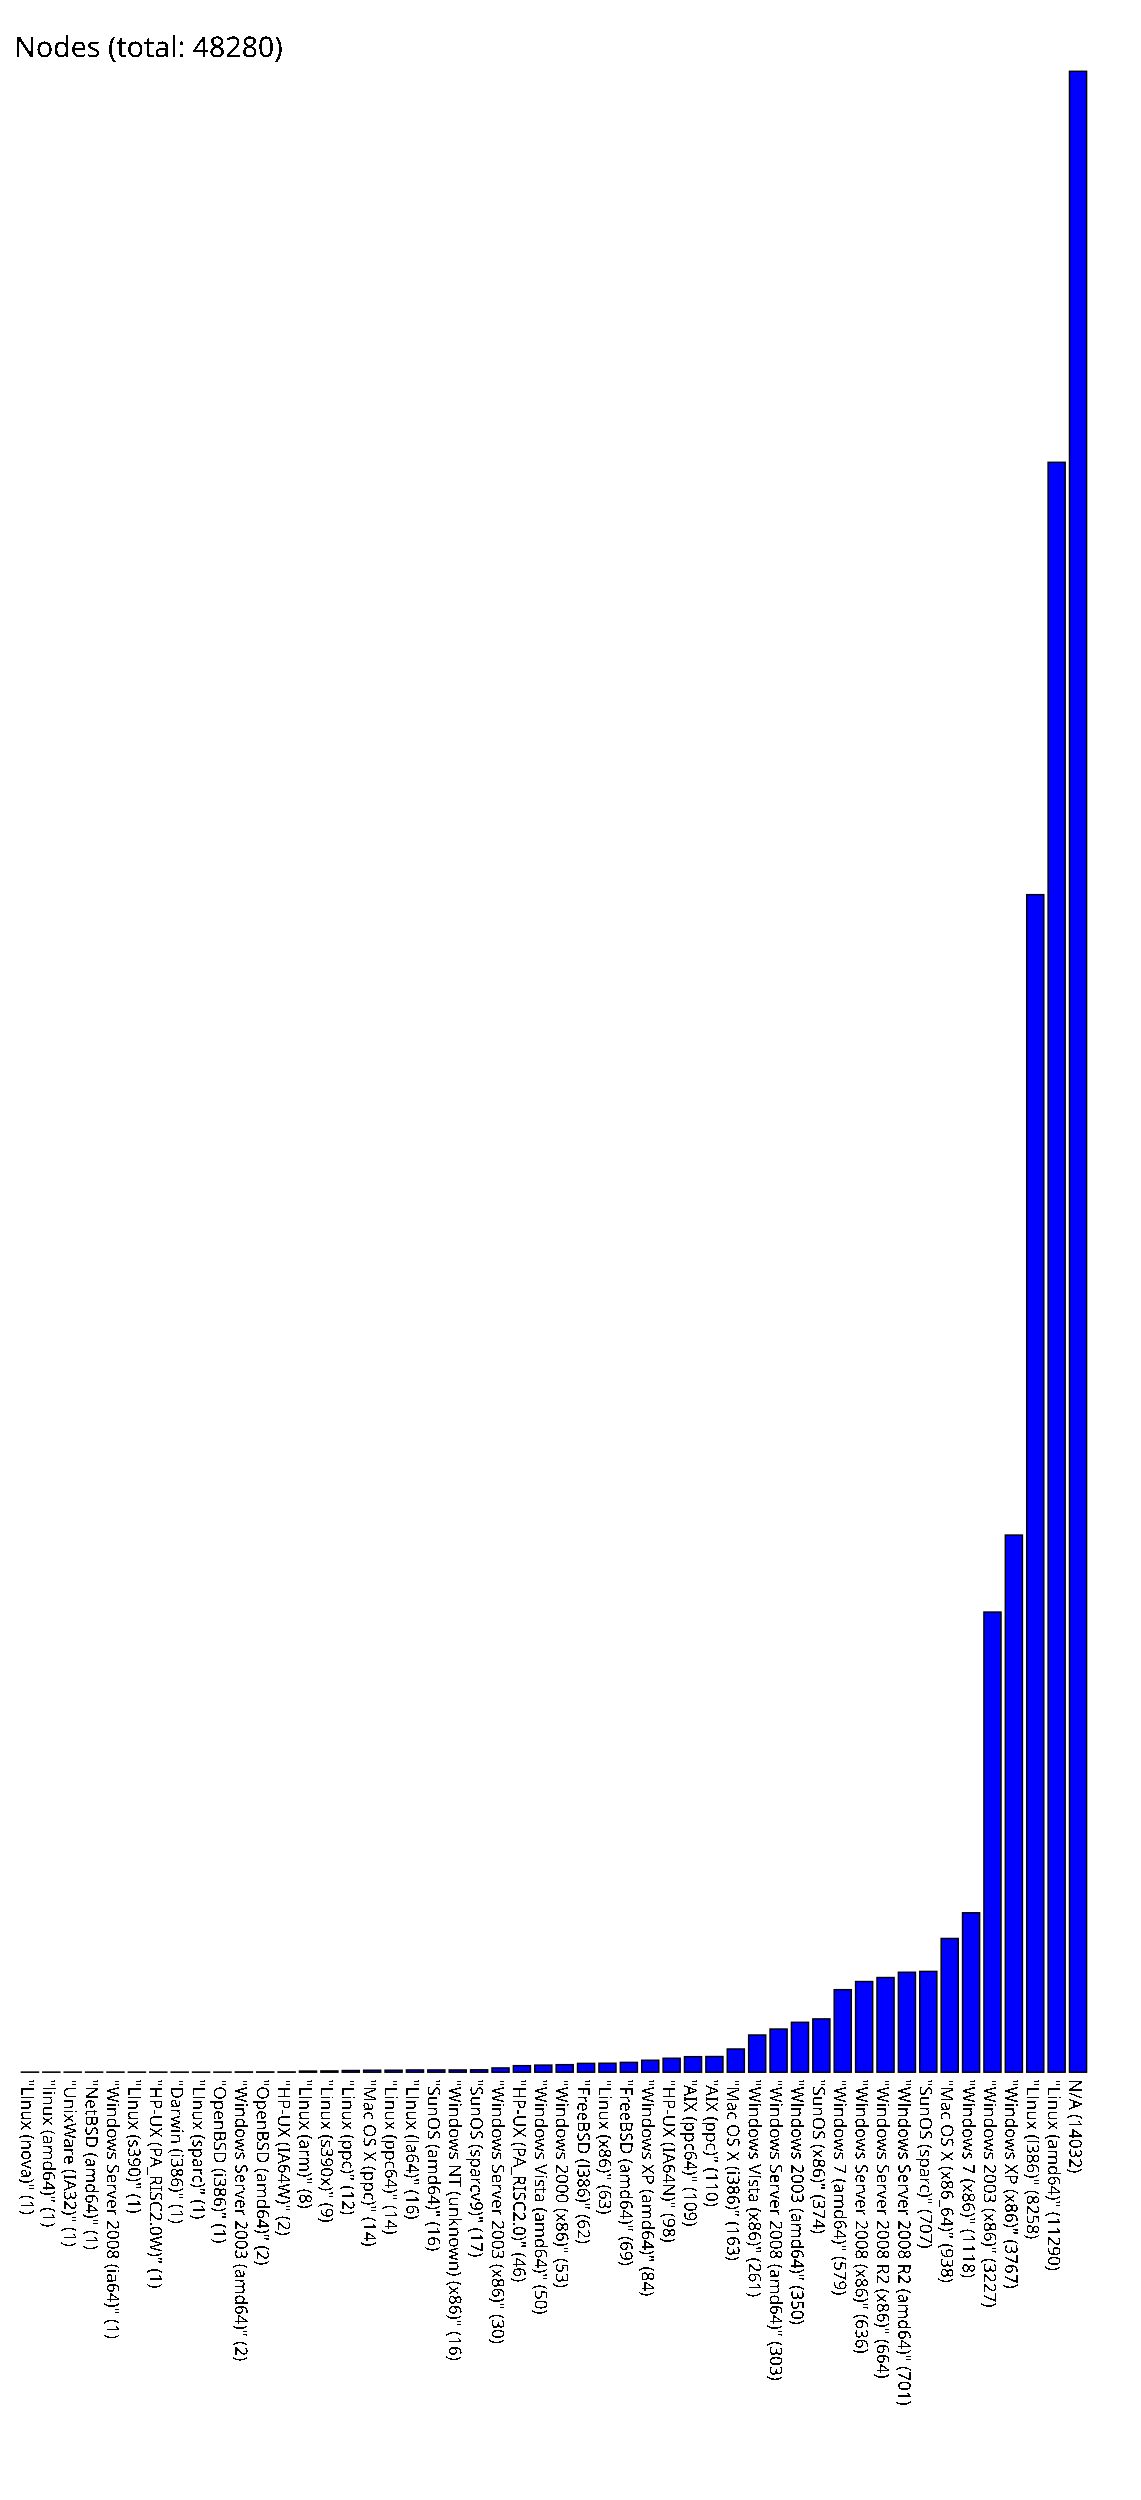
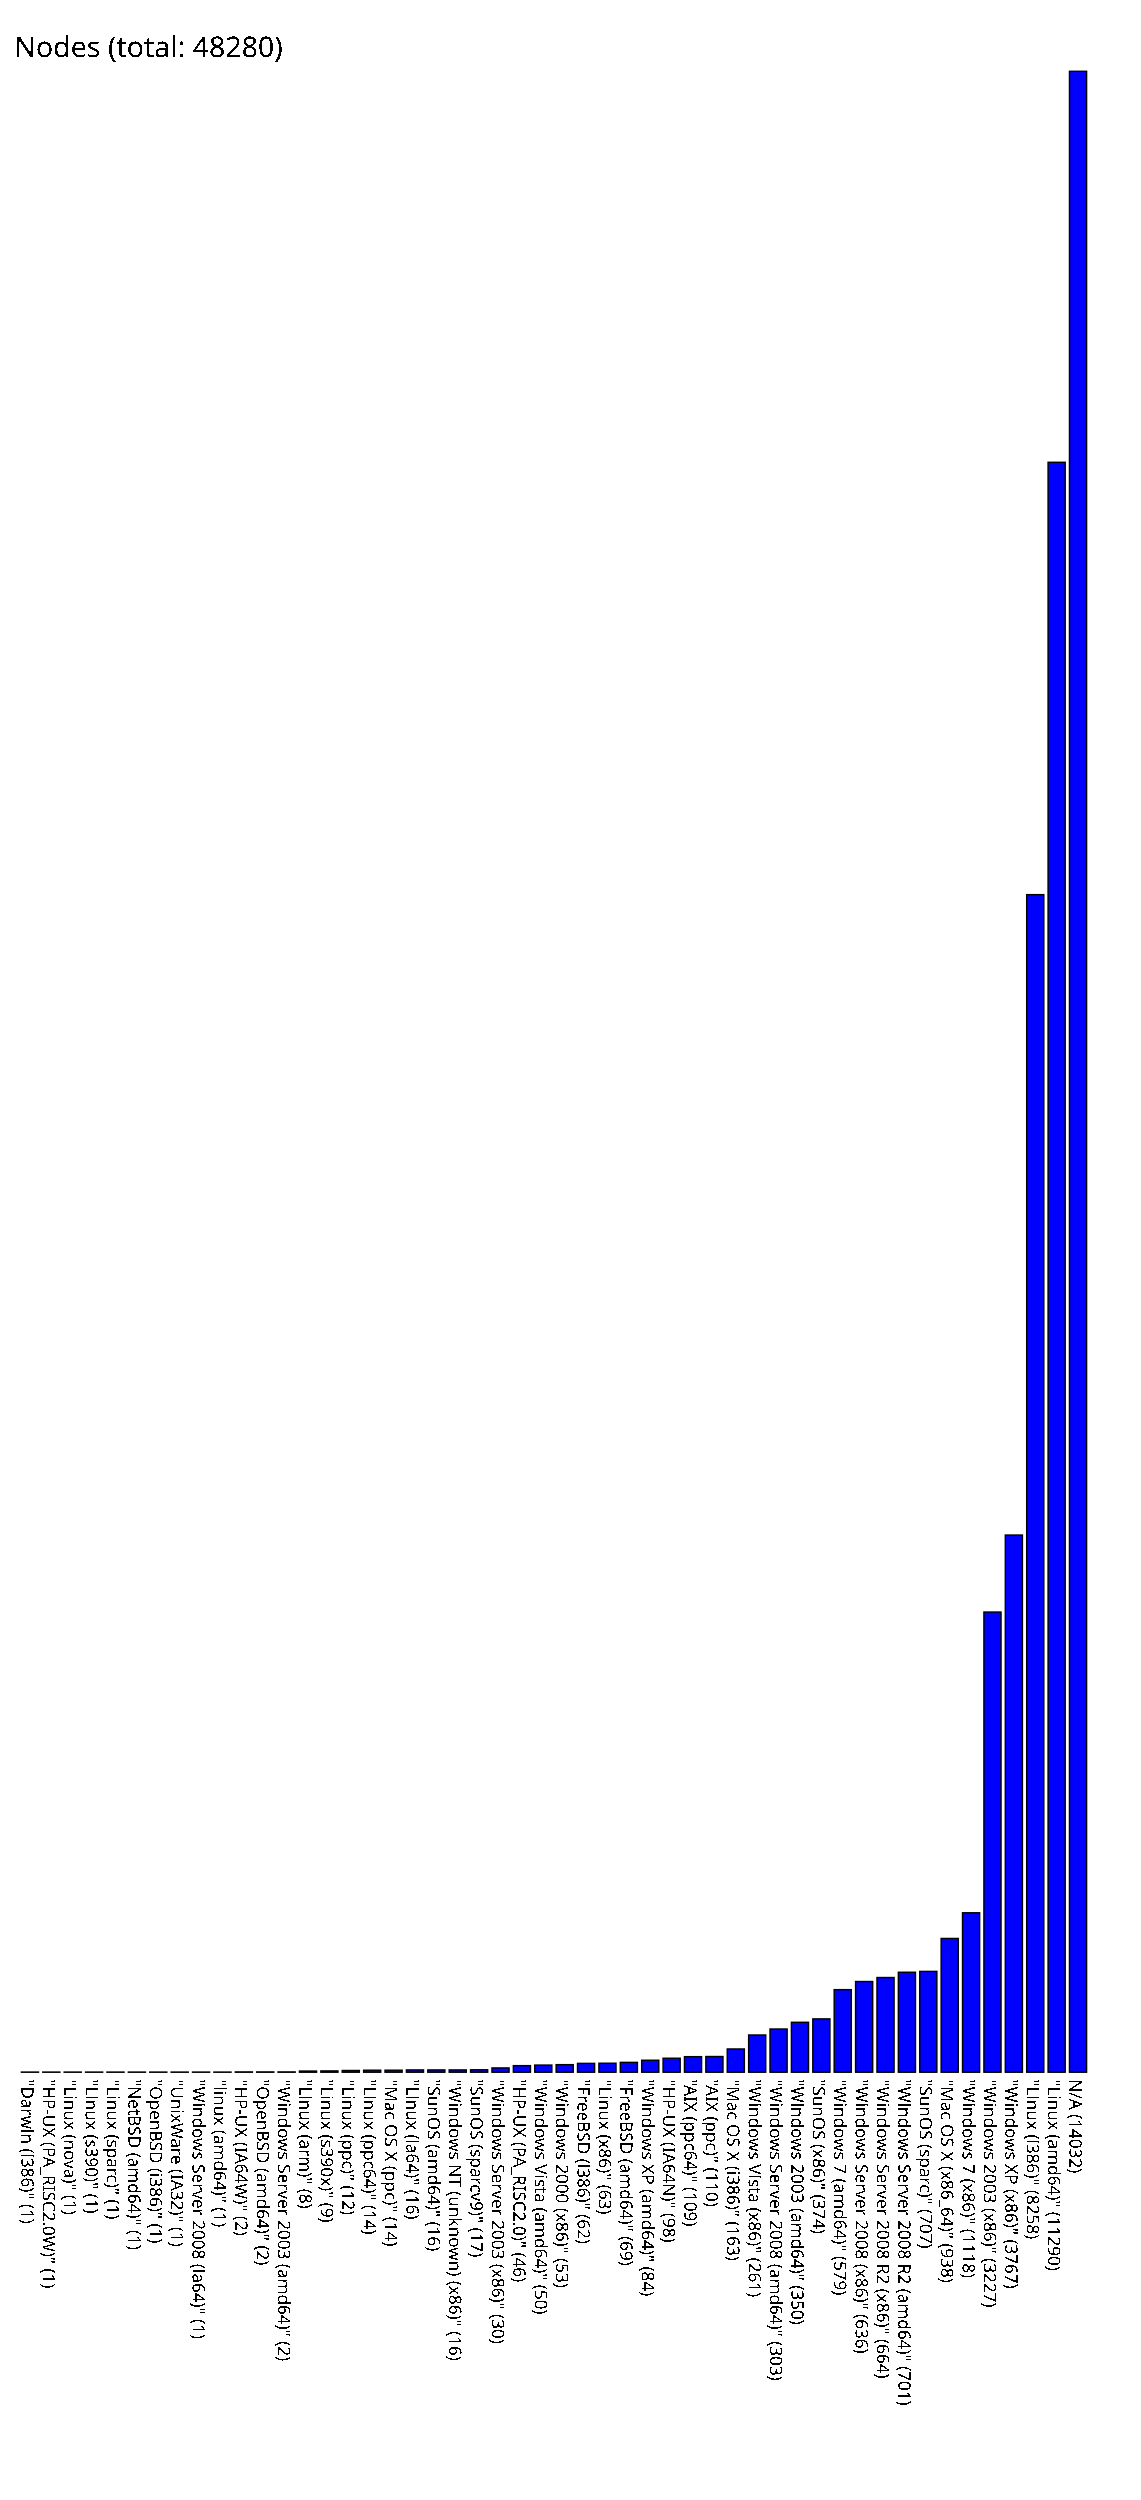
<svg xmlns="http://www.w3.org/2000/svg" version="1.1" preserveAspectRatio="xMidYMid meet" viewBox="0 0 800 1753.2">
  <rect fill="blue" height="0.1" stroke="black" width="12" x="15" y="1453.1" />
-   <text x="15" y="1458.2" font-family="Tahoma" font-size="12" transform="rotate(90 15,1458.2)" text-rendering="optimizeSpeed" fill="#000000;">"Linux (nova)" (1)</text>
+   <text x="15" y="1458.2" font-family="Tahoma" font-size="12" transform="rotate(90 15,1458.2)" text-rendering="optimizeSpeed" fill="#000000;">"Darwin (i386)" (1)</text>
  <rect fill="blue" height="0.1" stroke="black" width="12" x="30" y="1453.1" />
-   <text x="30" y="1458.2" font-family="Tahoma" font-size="12" transform="rotate(90 30,1458.2)" text-rendering="optimizeSpeed" fill="#000000;">"linux (amd64)" (1)</text>
+   <text x="30" y="1458.2" font-family="Tahoma" font-size="12" transform="rotate(90 30,1458.2)" text-rendering="optimizeSpeed" fill="#000000;">"HP-UX (PA_RISC2.0W)" (1)</text>
  <rect fill="blue" height="0.1" stroke="black" width="12" x="45" y="1453.1" />
-   <text x="45" y="1458.2" font-family="Tahoma" font-size="12" transform="rotate(90 45,1458.2)" text-rendering="optimizeSpeed" fill="#000000;">"UnixWare (IA32)" (1)</text>
+   <text x="45" y="1458.2" font-family="Tahoma" font-size="12" transform="rotate(90 45,1458.2)" text-rendering="optimizeSpeed" fill="#000000;">"Linux (nova)" (1)</text>
  <rect fill="blue" height="0.1" stroke="black" width="12" x="60" y="1453.1" />
-   <text x="60" y="1458.2" font-family="Tahoma" font-size="12" transform="rotate(90 60,1458.2)" text-rendering="optimizeSpeed" fill="#000000;">"NetBSD (amd64)" (1)</text>
+   <text x="60" y="1458.2" font-family="Tahoma" font-size="12" transform="rotate(90 60,1458.2)" text-rendering="optimizeSpeed" fill="#000000;">"Linux (s390)" (1)</text>
  <rect fill="blue" height="0.1" stroke="black" width="12" x="75" y="1453.1" />
-   <text x="75" y="1458.2" font-family="Tahoma" font-size="12" transform="rotate(90 75,1458.2)" text-rendering="optimizeSpeed" fill="#000000;">"Windows Server 2008 (ia64)" (1)</text>
+   <text x="75" y="1458.2" font-family="Tahoma" font-size="12" transform="rotate(90 75,1458.2)" text-rendering="optimizeSpeed" fill="#000000;">"Linux (sparc)" (1)</text>
  <rect fill="blue" height="0.1" stroke="black" width="12" x="90" y="1453.1" />
-   <text x="90" y="1458.2" font-family="Tahoma" font-size="12" transform="rotate(90 90,1458.2)" text-rendering="optimizeSpeed" fill="#000000;">"Linux (s390)" (1)</text>
+   <text x="90" y="1458.2" font-family="Tahoma" font-size="12" transform="rotate(90 90,1458.2)" text-rendering="optimizeSpeed" fill="#000000;">"NetBSD (amd64)" (1)</text>
  <rect fill="blue" height="0.1" stroke="black" width="12" x="105" y="1453.1" />
-   <text x="105" y="1458.2" font-family="Tahoma" font-size="12" transform="rotate(90 105,1458.2)" text-rendering="optimizeSpeed" fill="#000000;">"HP-UX (PA_RISC2.0W)" (1)</text>
+   <text x="105" y="1458.2" font-family="Tahoma" font-size="12" transform="rotate(90 105,1458.2)" text-rendering="optimizeSpeed" fill="#000000;">"OpenBSD (i386)" (1)</text>
  <rect fill="blue" height="0.1" stroke="black" width="12" x="120" y="1453.1" />
-   <text x="120" y="1458.2" font-family="Tahoma" font-size="12" transform="rotate(90 120,1458.2)" text-rendering="optimizeSpeed" fill="#000000;">"Darwin (i386)" (1)</text>
+   <text x="120" y="1458.2" font-family="Tahoma" font-size="12" transform="rotate(90 120,1458.2)" text-rendering="optimizeSpeed" fill="#000000;">"UnixWare (IA32)" (1)</text>
  <rect fill="blue" height="0.1" stroke="black" width="12" x="135" y="1453.1" />
-   <text x="135" y="1458.2" font-family="Tahoma" font-size="12" transform="rotate(90 135,1458.2)" text-rendering="optimizeSpeed" fill="#000000;">"Linux (sparc)" (1)</text>
+   <text x="135" y="1458.2" font-family="Tahoma" font-size="12" transform="rotate(90 135,1458.2)" text-rendering="optimizeSpeed" fill="#000000;">"Windows Server 2008 (ia64)" (1)</text>
  <rect fill="blue" height="0.1" stroke="black" width="12" x="150" y="1453.1" />
-   <text x="150" y="1458.2" font-family="Tahoma" font-size="12" transform="rotate(90 150,1458.2)" text-rendering="optimizeSpeed" fill="#000000;">"OpenBSD (i386)" (1)</text>
+   <text x="150" y="1458.2" font-family="Tahoma" font-size="12" transform="rotate(90 150,1458.2)" text-rendering="optimizeSpeed" fill="#000000;">"linux (amd64)" (1)</text>
  <rect fill="blue" height="0.2" stroke="black" width="12" x="165" y="1453.0" />
-   <text x="165" y="1458.2" font-family="Tahoma" font-size="12" transform="rotate(90 165,1458.2)" text-rendering="optimizeSpeed" fill="#000000;">"Windows Server 2003 (amd64)" (2)</text>
+   <text x="165" y="1458.2" font-family="Tahoma" font-size="12" transform="rotate(90 165,1458.2)" text-rendering="optimizeSpeed" fill="#000000;">"HP-UX (IA64W)" (2)</text>
  <rect fill="blue" height="0.2" stroke="black" width="12" x="180" y="1453.0" />
  <text x="180" y="1458.2" font-family="Tahoma" font-size="12" transform="rotate(90 180,1458.2)" text-rendering="optimizeSpeed" fill="#000000;">"OpenBSD (amd64)" (2)</text>
  <rect fill="blue" height="0.2" stroke="black" width="12" x="195" y="1453.0" />
-   <text x="195" y="1458.2" font-family="Tahoma" font-size="12" transform="rotate(90 195,1458.2)" text-rendering="optimizeSpeed" fill="#000000;">"HP-UX (IA64W)" (2)</text>
+   <text x="195" y="1458.2" font-family="Tahoma" font-size="12" transform="rotate(90 195,1458.2)" text-rendering="optimizeSpeed" fill="#000000;">"Windows Server 2003 (amd64)" (2)</text>
  <rect fill="blue" height="0.8" stroke="black" width="12" x="210" y="1452.4" />
  <text x="210" y="1458.2" font-family="Tahoma" font-size="12" transform="rotate(90 210,1458.2)" text-rendering="optimizeSpeed" fill="#000000;">"Linux (arm)" (8)</text>
  <rect fill="blue" height="0.9" stroke="black" width="12" x="225" y="1452.3" />
  <text x="225" y="1458.2" font-family="Tahoma" font-size="12" transform="rotate(90 225,1458.2)" text-rendering="optimizeSpeed" fill="#000000;">"Linux (s390x)" (9)</text>
  <rect fill="blue" height="1.2" stroke="black" width="12" x="240" y="1452.0" />
  <text x="240" y="1458.2" font-family="Tahoma" font-size="12" transform="rotate(90 240,1458.2)" text-rendering="optimizeSpeed" fill="#000000;">"Linux (ppc)" (12)</text>
  <rect fill="blue" height="1.4" stroke="black" width="12" x="255" y="1451.8" />
-   <text x="255" y="1458.2" font-family="Tahoma" font-size="12" transform="rotate(90 255,1458.2)" text-rendering="optimizeSpeed" fill="#000000;">"Mac OS X (ppc)" (14)</text>
+   <text x="255" y="1458.2" font-family="Tahoma" font-size="12" transform="rotate(90 255,1458.2)" text-rendering="optimizeSpeed" fill="#000000;">"Linux (ppc64)" (14)</text>
  <rect fill="blue" height="1.4" stroke="black" width="12" x="270" y="1451.8" />
-   <text x="270" y="1458.2" font-family="Tahoma" font-size="12" transform="rotate(90 270,1458.2)" text-rendering="optimizeSpeed" fill="#000000;">"Linux (ppc64)" (14)</text>
+   <text x="270" y="1458.2" font-family="Tahoma" font-size="12" transform="rotate(90 270,1458.2)" text-rendering="optimizeSpeed" fill="#000000;">"Mac OS X (ppc)" (14)</text>
  <rect fill="blue" height="1.6" stroke="black" width="12" x="285" y="1451.6" />
  <text x="285" y="1458.2" font-family="Tahoma" font-size="12" transform="rotate(90 285,1458.2)" text-rendering="optimizeSpeed" fill="#000000;">"Linux (ia64)" (16)</text>
  <rect fill="blue" height="1.6" stroke="black" width="12" x="300" y="1451.6" />
  <text x="300" y="1458.2" font-family="Tahoma" font-size="12" transform="rotate(90 300,1458.2)" text-rendering="optimizeSpeed" fill="#000000;">"SunOS (amd64)" (16)</text>
  <rect fill="blue" height="1.6" stroke="black" width="12" x="315" y="1451.6" />
  <text x="315" y="1458.2" font-family="Tahoma" font-size="12" transform="rotate(90 315,1458.2)" text-rendering="optimizeSpeed" fill="#000000;">"Windows NT (unknown) (x86)" (16)</text>
  <rect fill="blue" height="1.7" stroke="black" width="12" x="330" y="1451.5" />
  <text x="330" y="1458.2" font-family="Tahoma" font-size="12" transform="rotate(90 330,1458.2)" text-rendering="optimizeSpeed" fill="#000000;">"SunOS (sparcv9)" (17)</text>
  <rect fill="blue" height="3" stroke="black" width="12" x="345" y="1450.2" />
  <text x="345" y="1458.2" font-family="Tahoma" font-size="12" transform="rotate(90 345,1458.2)" text-rendering="optimizeSpeed" fill="#000000;">"Windows Server 2003 (x86)" (30)</text>
  <rect fill="blue" height="4.6" stroke="black" width="12" x="360" y="1448.6" />
  <text x="360" y="1458.2" font-family="Tahoma" font-size="12" transform="rotate(90 360,1458.2)" text-rendering="optimizeSpeed" fill="#000000;">"HP-UX (PA_RISC2.0)" (46)</text>
  <rect fill="blue" height="5" stroke="black" width="12" x="375" y="1448.2" />
  <text x="375" y="1458.2" font-family="Tahoma" font-size="12" transform="rotate(90 375,1458.2)" text-rendering="optimizeSpeed" fill="#000000;">"Windows Vista (amd64)" (50)</text>
  <rect fill="blue" height="5.3" stroke="black" width="12" x="390" y="1447.9" />
  <text x="390" y="1458.2" font-family="Tahoma" font-size="12" transform="rotate(90 390,1458.2)" text-rendering="optimizeSpeed" fill="#000000;">"Windows 2000 (x86)" (53)</text>
  <rect fill="blue" height="6.2" stroke="black" width="12" x="405" y="1447.0" />
  <text x="405" y="1458.2" font-family="Tahoma" font-size="12" transform="rotate(90 405,1458.2)" text-rendering="optimizeSpeed" fill="#000000;">"FreeBSD (i386)" (62)</text>
  <rect fill="blue" height="6.3" stroke="black" width="12" x="420" y="1446.9" />
  <text x="420" y="1458.2" font-family="Tahoma" font-size="12" transform="rotate(90 420,1458.2)" text-rendering="optimizeSpeed" fill="#000000;">"Linux (x86)" (63)</text>
  <rect fill="blue" height="6.9" stroke="black" width="12" x="435" y="1446.3" />
  <text x="435" y="1458.2" font-family="Tahoma" font-size="12" transform="rotate(90 435,1458.2)" text-rendering="optimizeSpeed" fill="#000000;">"FreeBSD (amd64)" (69)</text>
  <rect fill="blue" height="8.4" stroke="black" width="12" x="450" y="1444.8" />
  <text x="450" y="1458.2" font-family="Tahoma" font-size="12" transform="rotate(90 450,1458.2)" text-rendering="optimizeSpeed" fill="#000000;">"Windows XP (amd64)" (84)</text>
  <rect fill="blue" height="9.8" stroke="black" width="12" x="465" y="1443.4" />
  <text x="465" y="1458.2" font-family="Tahoma" font-size="12" transform="rotate(90 465,1458.2)" text-rendering="optimizeSpeed" fill="#000000;">"HP-UX (IA64N)" (98)</text>
  <rect fill="blue" height="10.9" stroke="black" width="12" x="480" y="1442.3" />
  <text x="480" y="1458.2" font-family="Tahoma" font-size="12" transform="rotate(90 480,1458.2)" text-rendering="optimizeSpeed" fill="#000000;">"AIX (ppc64)" (109)</text>
  <rect fill="blue" height="11" stroke="black" width="12" x="495" y="1442.2" />
  <text x="495" y="1458.2" font-family="Tahoma" font-size="12" transform="rotate(90 495,1458.2)" text-rendering="optimizeSpeed" fill="#000000;">"AIX (ppc)" (110)</text>
  <rect fill="blue" height="16.3" stroke="black" width="12" x="510" y="1436.9" />
  <text x="510" y="1458.2" font-family="Tahoma" font-size="12" transform="rotate(90 510,1458.2)" text-rendering="optimizeSpeed" fill="#000000;">"Mac OS X (i386)" (163)</text>
  <rect fill="blue" height="26.1" stroke="black" width="12" x="525" y="1427.1" />
  <text x="525" y="1458.2" font-family="Tahoma" font-size="12" transform="rotate(90 525,1458.2)" text-rendering="optimizeSpeed" fill="#000000;">"Windows Vista (x86)" (261)</text>
  <rect fill="blue" height="30.3" stroke="black" width="12" x="540" y="1422.9" />
  <text x="540" y="1458.2" font-family="Tahoma" font-size="12" transform="rotate(90 540,1458.2)" text-rendering="optimizeSpeed" fill="#000000;">"Windows Server 2008 (amd64)" (303)</text>
  <rect fill="blue" height="35" stroke="black" width="12" x="555" y="1418.2" />
  <text x="555" y="1458.2" font-family="Tahoma" font-size="12" transform="rotate(90 555,1458.2)" text-rendering="optimizeSpeed" fill="#000000;">"Windows 2003 (amd64)" (350)</text>
  <rect fill="blue" height="37.4" stroke="black" width="12" x="570" y="1415.8" />
  <text x="570" y="1458.2" font-family="Tahoma" font-size="12" transform="rotate(90 570,1458.2)" text-rendering="optimizeSpeed" fill="#000000;">"SunOS (x86)" (374)</text>
  <rect fill="blue" height="57.9" stroke="black" width="12" x="585" y="1395.3" />
  <text x="585" y="1458.2" font-family="Tahoma" font-size="12" transform="rotate(90 585,1458.2)" text-rendering="optimizeSpeed" fill="#000000;">"Windows 7 (amd64)" (579)</text>
  <rect fill="blue" height="63.6" stroke="black" width="12" x="600" y="1389.6" />
  <text x="600" y="1458.2" font-family="Tahoma" font-size="12" transform="rotate(90 600,1458.2)" text-rendering="optimizeSpeed" fill="#000000;">"Windows Server 2008 (x86)" (636)</text>
  <rect fill="blue" height="66.4" stroke="black" width="12" x="615" y="1386.8" />
  <text x="615" y="1458.2" font-family="Tahoma" font-size="12" transform="rotate(90 615,1458.2)" text-rendering="optimizeSpeed" fill="#000000;">"Windows Server 2008 R2 (x86)" (664)</text>
  <rect fill="blue" height="70.1" stroke="black" width="12" x="630" y="1383.1" />
  <text x="630" y="1458.2" font-family="Tahoma" font-size="12" transform="rotate(90 630,1458.2)" text-rendering="optimizeSpeed" fill="#000000;">"Windows Server 2008 R2 (amd64)" (701)</text>
  <rect fill="blue" height="70.7" stroke="black" width="12" x="645" y="1382.5" />
  <text x="645" y="1458.2" font-family="Tahoma" font-size="12" transform="rotate(90 645,1458.2)" text-rendering="optimizeSpeed" fill="#000000;">"SunOS (sparc)" (707)</text>
  <rect fill="blue" height="93.8" stroke="black" width="12" x="660" y="1359.4" />
  <text x="660" y="1458.2" font-family="Tahoma" font-size="12" transform="rotate(90 660,1458.2)" text-rendering="optimizeSpeed" fill="#000000;">"Mac OS X (x86_64)" (938)</text>
  <rect fill="blue" height="111.8" stroke="black" width="12" x="675" y="1341.4" />
  <text x="675" y="1458.2" font-family="Tahoma" font-size="12" transform="rotate(90 675,1458.2)" text-rendering="optimizeSpeed" fill="#000000;">"Windows 7 (x86)" (1118)</text>
  <rect fill="blue" height="322.7" stroke="black" width="12" x="690" y="1130.5" />
  <text x="690" y="1458.2" font-family="Tahoma" font-size="12" transform="rotate(90 690,1458.2)" text-rendering="optimizeSpeed" fill="#000000;">"Windows 2003 (x86)" (3227)</text>
  <rect fill="blue" height="376.7" stroke="black" width="12" x="705" y="1076.5" />
  <text x="705" y="1458.2" font-family="Tahoma" font-size="12" transform="rotate(90 705,1458.2)" text-rendering="optimizeSpeed" fill="#000000;">"Windows XP (x86)" (3767)</text>
  <rect fill="blue" height="825.8" stroke="black" width="12" x="720" y="627.4" />
  <text x="720" y="1458.2" font-family="Tahoma" font-size="12" transform="rotate(90 720,1458.2)" text-rendering="optimizeSpeed" fill="#000000;">"Linux (i386)" (8258)</text>
  <rect fill="blue" height="1129" stroke="black" width="12" x="735" y="324.2" />
  <text x="735" y="1458.2" font-family="Tahoma" font-size="12" transform="rotate(90 735,1458.2)" text-rendering="optimizeSpeed" fill="#000000;">"Linux (amd64)" (11290)</text>
  <rect fill="blue" height="1403.2" stroke="black" width="12" x="750" y="50.0" />
  <text x="750" y="1458.2" font-family="Tahoma" font-size="12" transform="rotate(90 750,1458.2)" text-rendering="optimizeSpeed" fill="#000000;">N/A (14032)</text>
  <text x="10" y="40" font-family="Tahoma" font-size="20" text-rendering="optimizeSpeed" fill="#000000;">Nodes (total: 48280)</text>
</svg>
